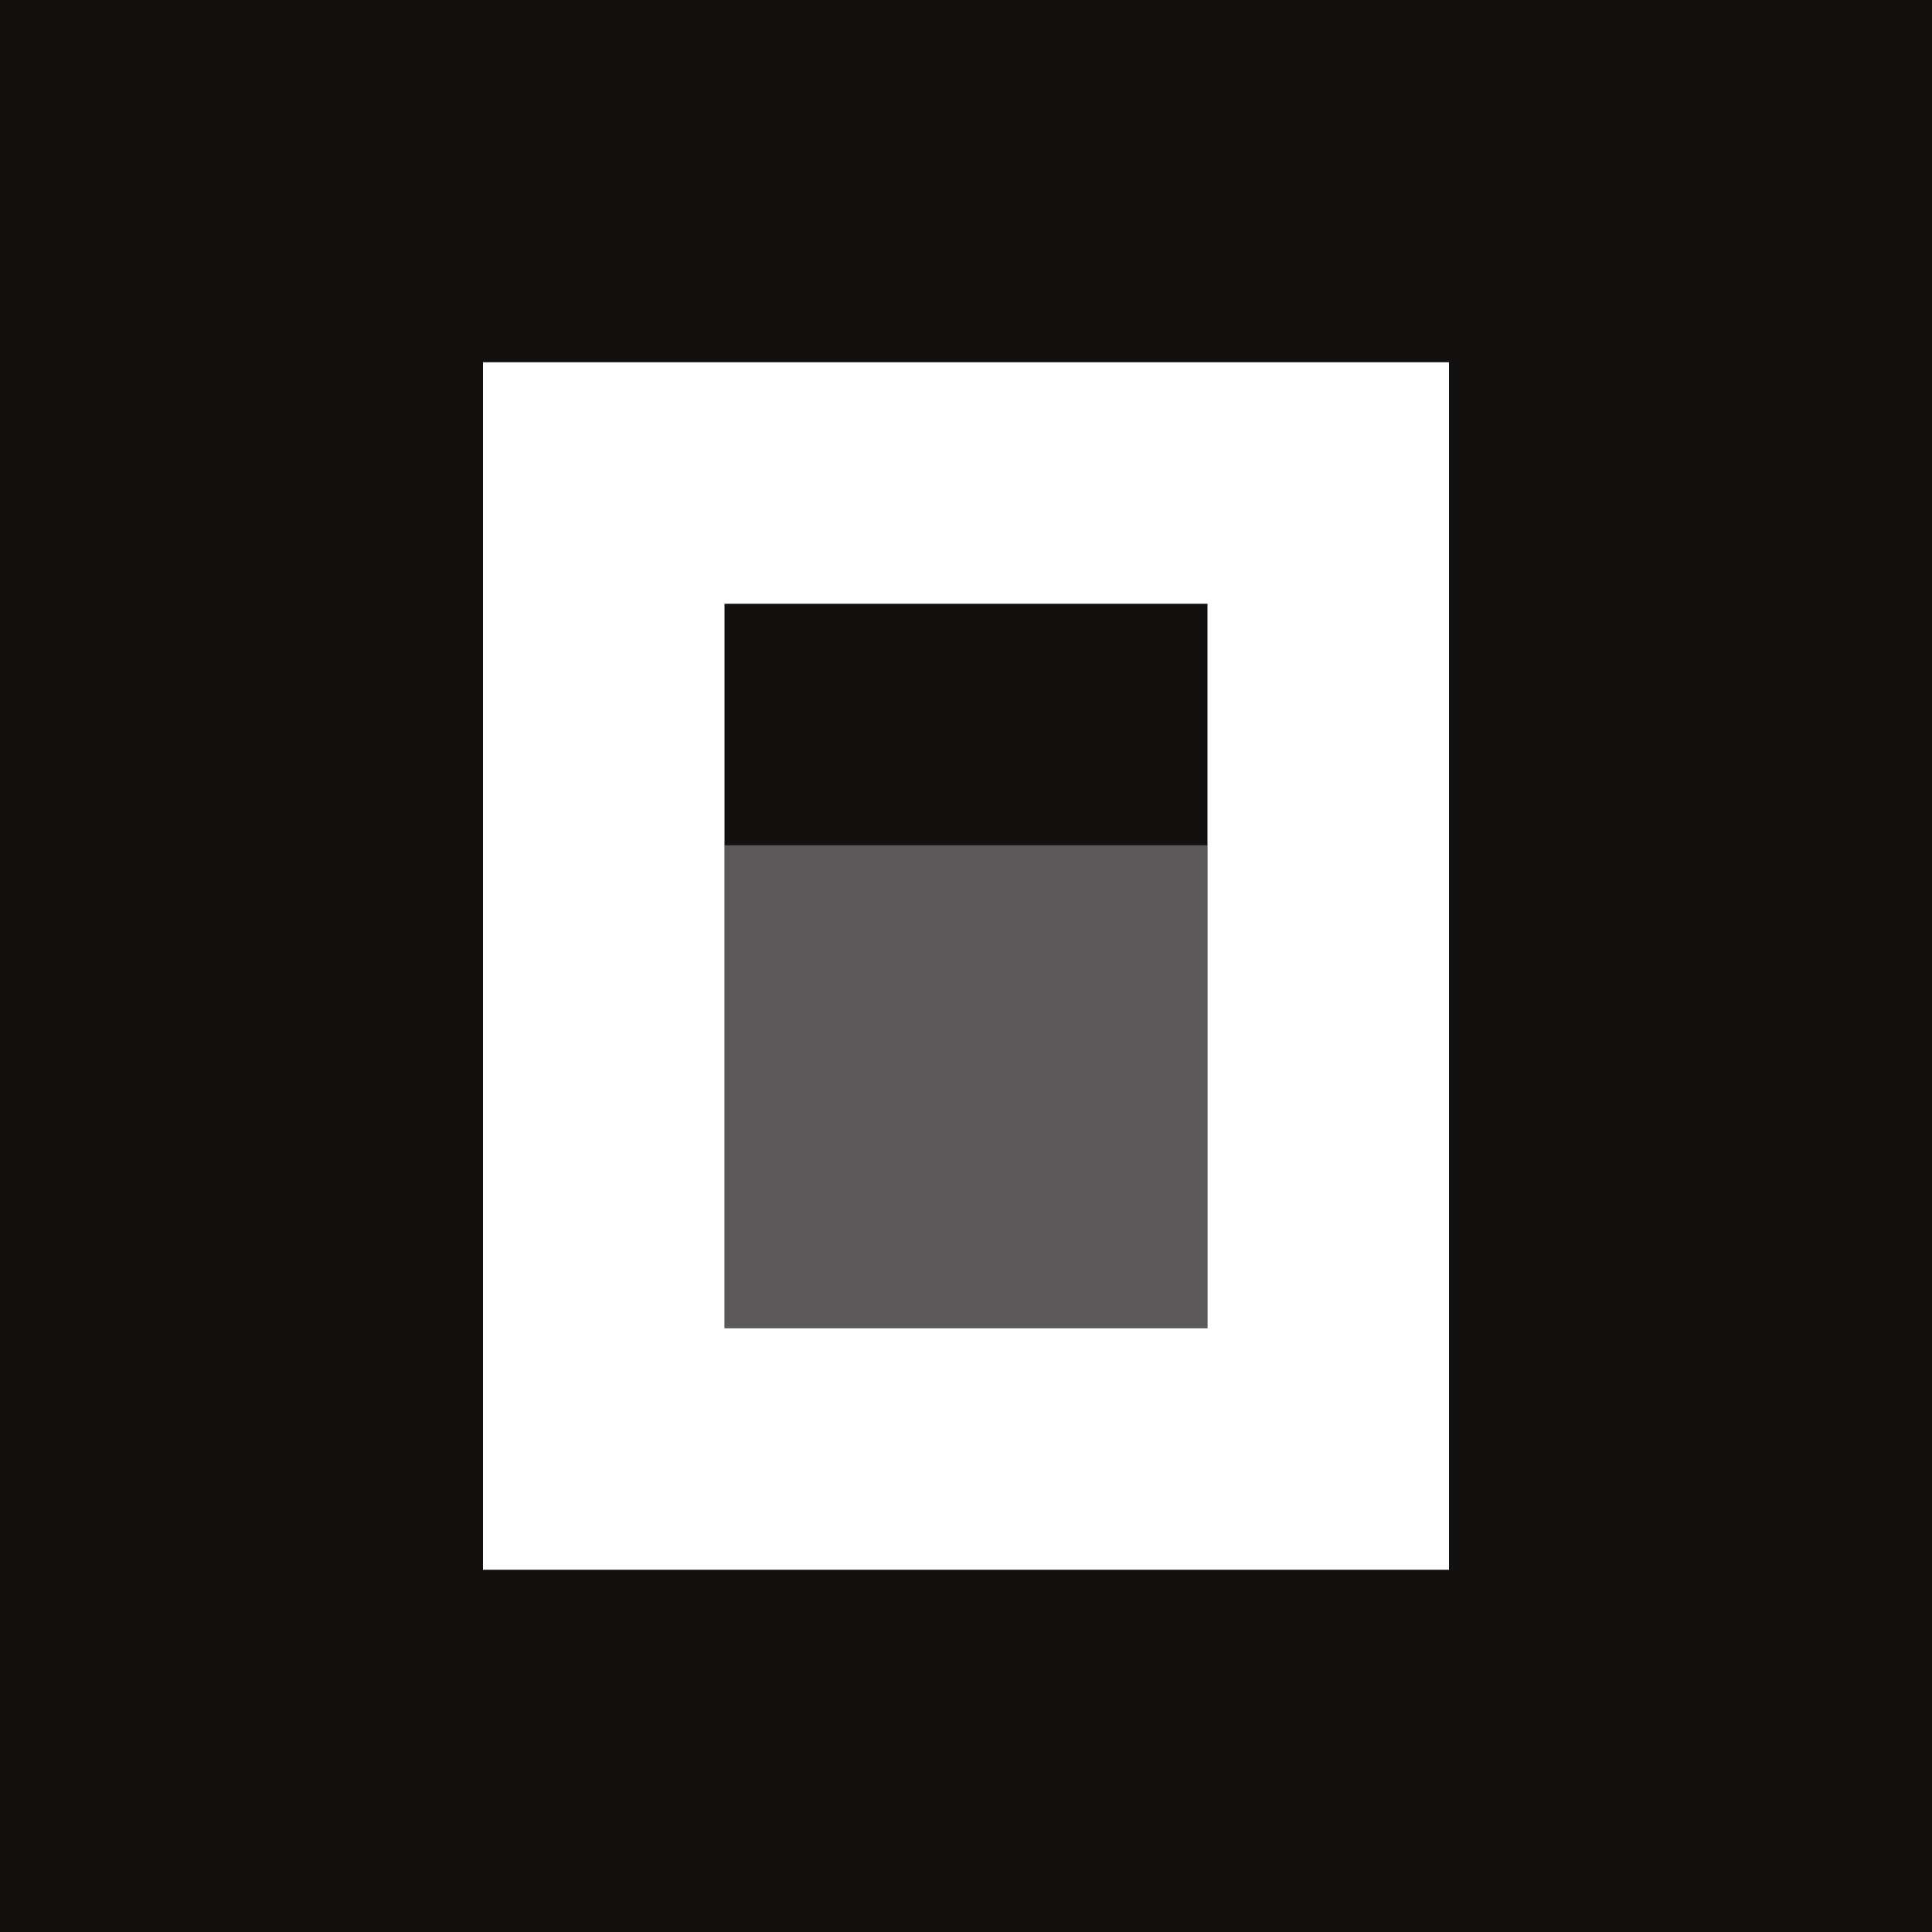
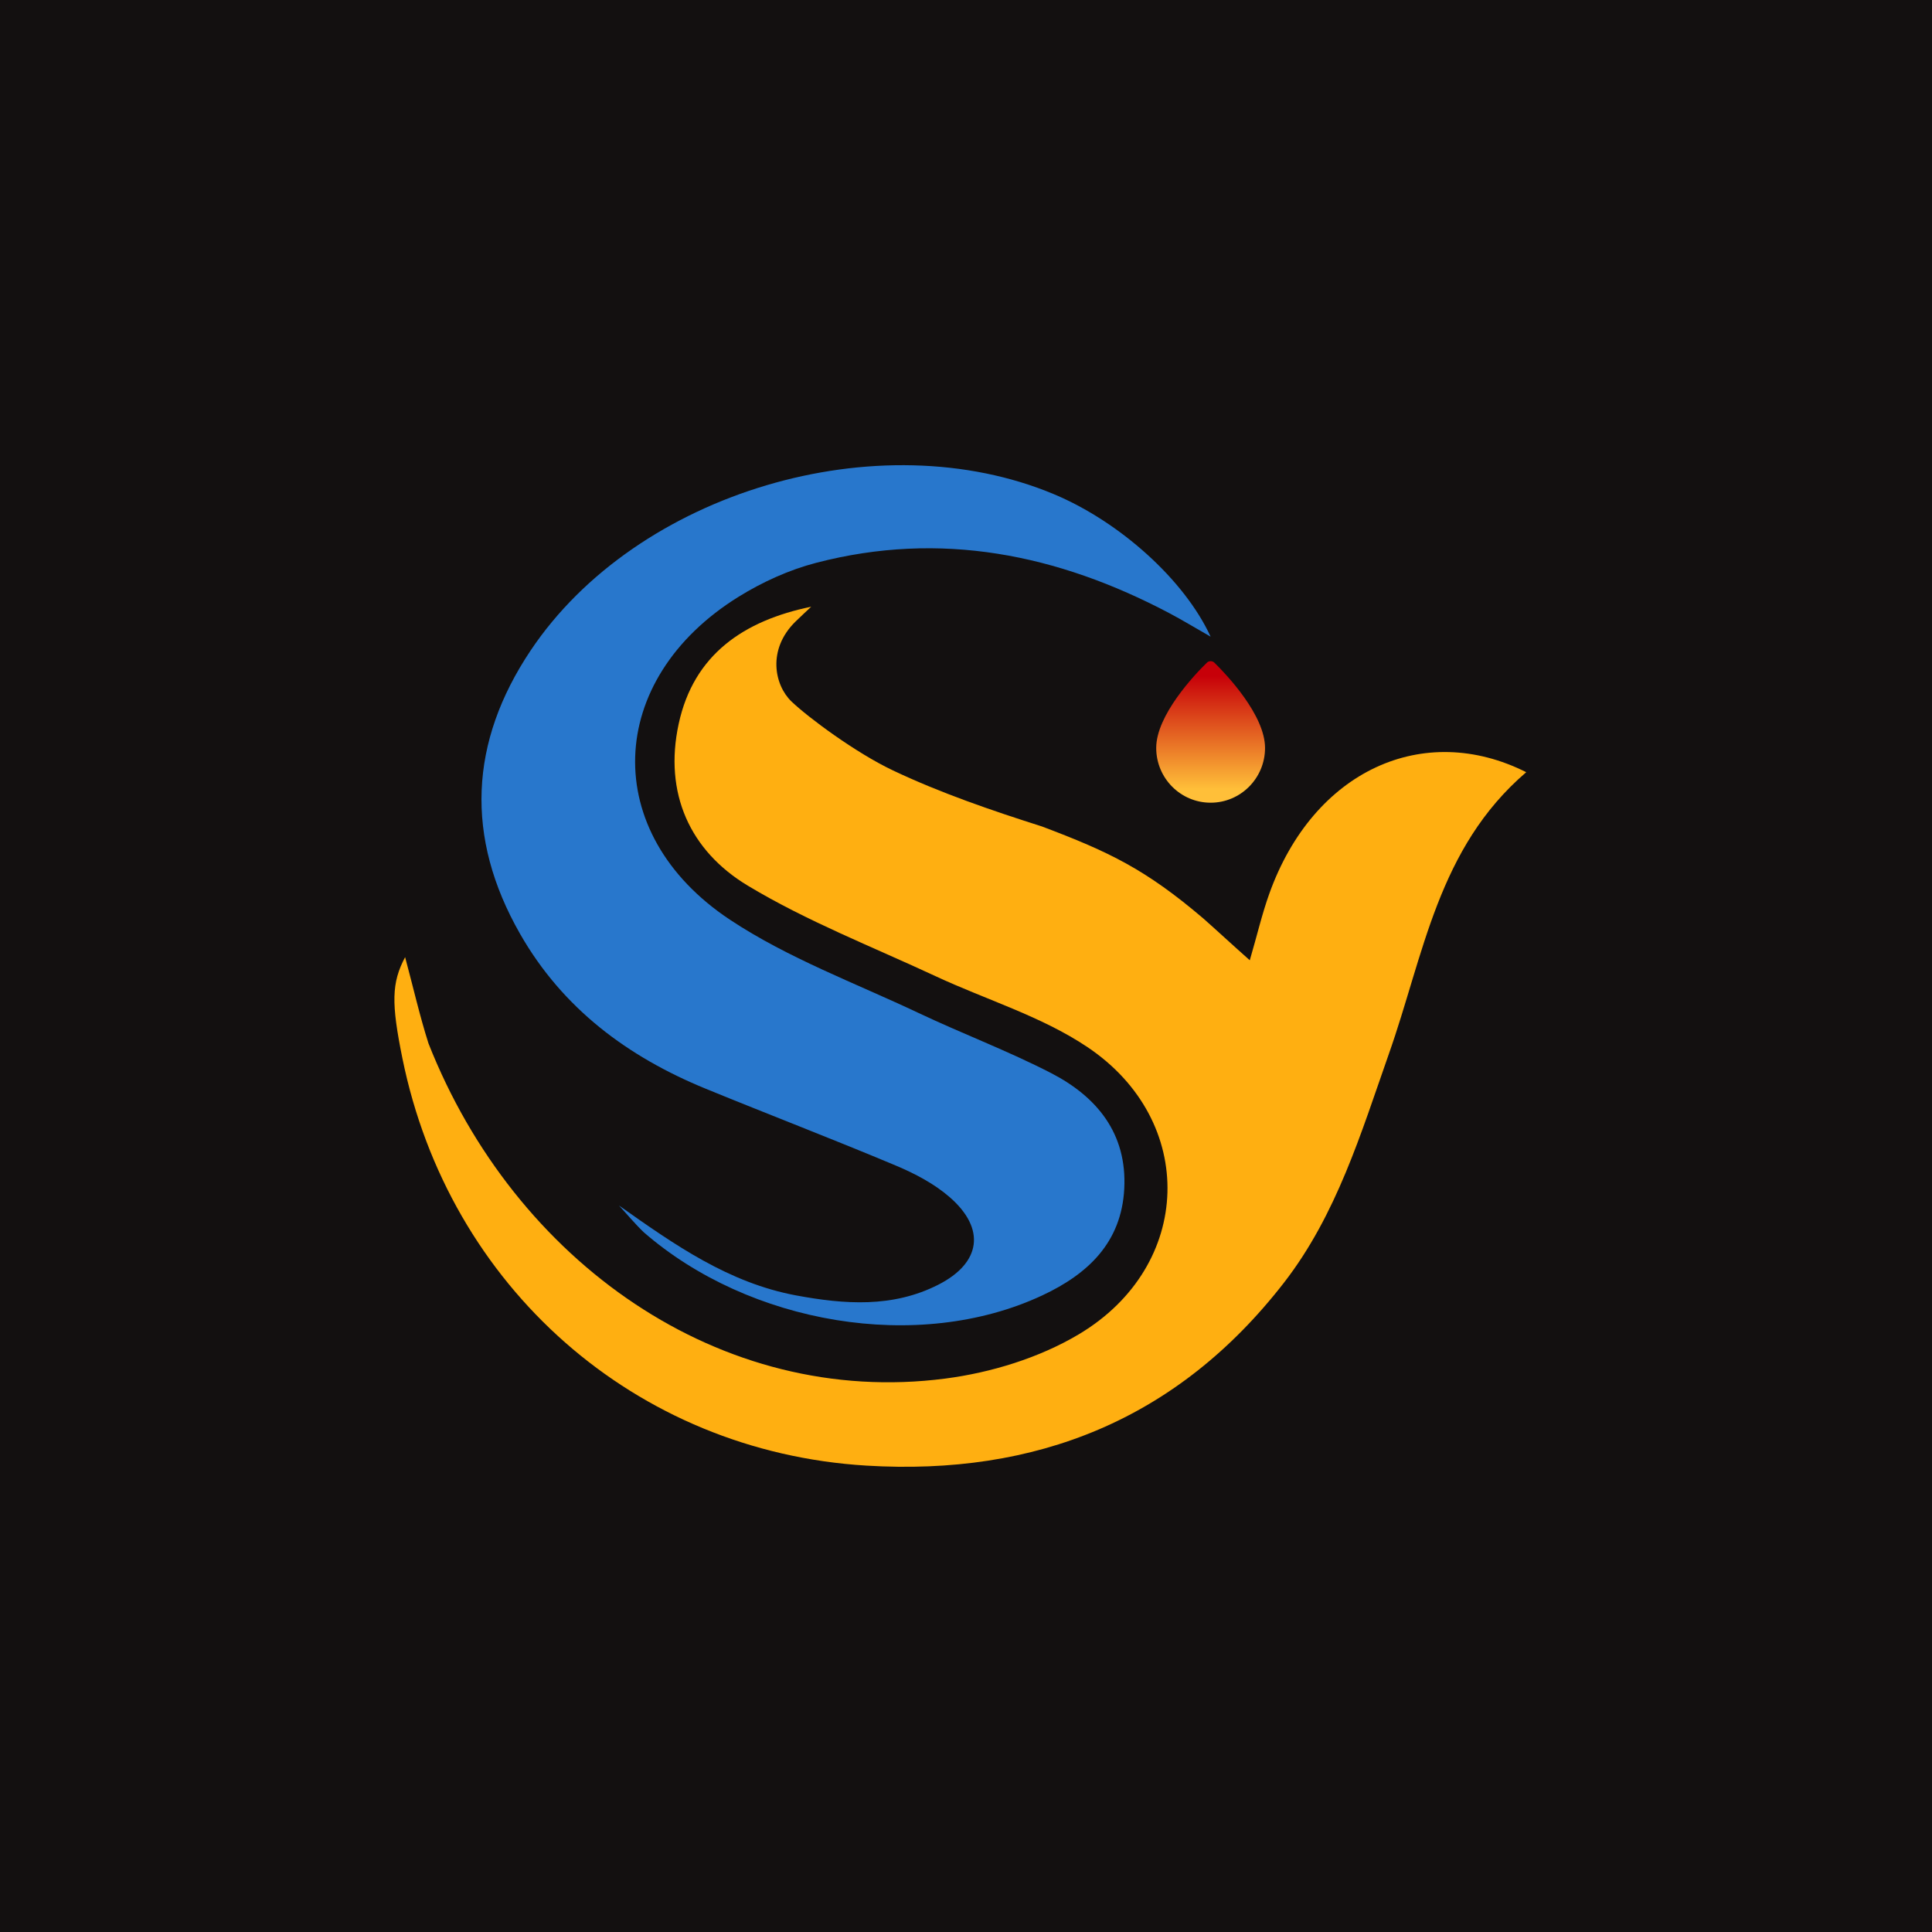
- <svg xmlns="http://www.w3.org/2000/svg" version="1.1" width="512" height="512">
-   <svg width="512" height="512" viewBox="0 0 512 512" fill="none">
-     <rect width="512" height="512" fill="#131010" />
-     <path d="M320 224V352H192V224H320Z" fill="#5A5858" />
-     <path fill-rule="evenodd" clip-rule="evenodd" d="M384 416H128V96H384V416ZM320 160H192V352H320V160Z" fill="white" />
+ <svg xmlns="http://www.w3.org/2000/svg" width="512" height="512" viewBox="0 0 512 512">
+   <defs>
+     <linearGradient id="g" x1="0" y1="0" x2="0" y2="1">
+       <stop offset="0" stop-color="#131010" />
+       <stop offset="1" stop-color="#131010" />
+     </linearGradient>
+   </defs>
+   <rect width="512" height="512" fill="url(#g)" />
+   <svg x="102.40" y="121.60" width="307.20" height="268.80" viewBox="0 0 112 98">
+     <defs>
+       <linearGradient x1="50%" y1="10.439%" x2="50%" y2="90.515%" id="linearGradient-1">
+         <stop stop-color="#C70009" offset="0%" />
+         <stop stop-color="#FFBF39" offset="100%" />
+       </linearGradient>
+     </defs>
+     <g id="logo-icon" stroke="none" stroke-width="1" fill="none" fill-rule="evenodd">
+       <g id="编组-3" transform="translate(0.774194, 0.612903)">
+         <path d="M38.748,15.114 C35.988,17.822 36.729,21.271 38.369,22.835 C40.009,24.398 44.557,27.774 48.145,29.48 C52.706,31.648 57.713,33.364 62.564,34.905 C69.124,37.381 72.601,39.065 78.159,43.797 C79.348,44.846 81.069,46.44 82.644,47.833 C83.353,45.421 83.815,43.4 84.524,41.418 C88.791,29.48 99.451,24.681 109.355,29.662 C100.783,37.01 99.468,47.315 96.063,56.935 C93.394,64.532 91.035,72.42 85.953,78.977 C75.672,92.241 61.969,97.652 45.603,96.659 C23.27,95.306 5.258,79.409 0.77,57.295 C-0.308,51.987 -0.284,50.014 1.034,47.531 C1.82,50.455 2.441,53.198 3.292,55.867 C11.613,76.979 31.516,91.066 53.216,88.25 C57.648,87.675 62.303,86.25 66.126,83.971 C77.208,77.366 77.61,63.334 66.918,56.194 C62.49,53.235 57.17,51.648 52.285,49.371 C46.198,46.534 39.878,44.075 34.147,40.626 C28.546,37.255 26.019,31.678 27.466,24.988 C28.915,18.29 33.766,15.008 40.269,13.675 C39.762,14.154 39.246,14.625 38.748,15.114 Z" id="Fill-1" fill="#FFAF11" />
+         <path d="M38.831,80.218 C43.486,81.081 48.135,81.427 52.552,79.179 C56.666,77.085 57.166,73.785 53.655,70.726 C52.158,69.422 50.288,68.443 48.441,67.667 C42.353,65.109 36.185,62.747 30.074,60.243 C22.533,57.152 16.263,52.496 12.138,45.278 C6.805,35.943 7.242,26.751 13.158,17.907 C23.403,2.59 46.783,-4.314 63.757,2.817 C70.052,5.461 76.316,11.04 78.862,16.568 C77.288,15.669 76.112,14.953 74.896,14.31 C64.094,8.599 52.764,6.302 40.743,9.434 C38.133,10.114 35.55,11.289 33.25,12.715 C20.354,20.714 19.792,35.542 32.418,43.914 C38.031,47.636 44.527,50.034 50.667,52.938 C54.889,54.935 59.279,56.587 63.426,58.722 C67.86,61.005 70.795,64.553 70.517,69.902 C70.246,75.104 67.014,78.146 62.597,80.212 C50.594,85.827 34.266,82.968 24.092,74.113 C23.246,73.301 22.494,72.392 21.698,71.529 C27.088,75.339 32.306,79.007 38.831,80.218 Z" id="Fill-3" fill="#2877CC" />
+         <path d="M84.119,27.316 C84.119,24.167 80.439,20.266 79.23,19.085 C79.025,18.884 78.698,18.884 78.494,19.085 C77.284,20.266 73.604,24.167 73.604,27.316 C73.604,30.239 75.958,32.609 78.862,32.609 C81.765,32.609 84.119,30.239 84.119,27.316 Z" id="路径备份-6" fill="url(#linearGradient-1)" />
+       </g>
+     </g>
  </svg>
-   <style>@media (prefers-color-scheme: light) { :root { filter: none; } }
- @media (prefers-color-scheme: dark) { :root { filter: none; } }
- </style>
</svg>
